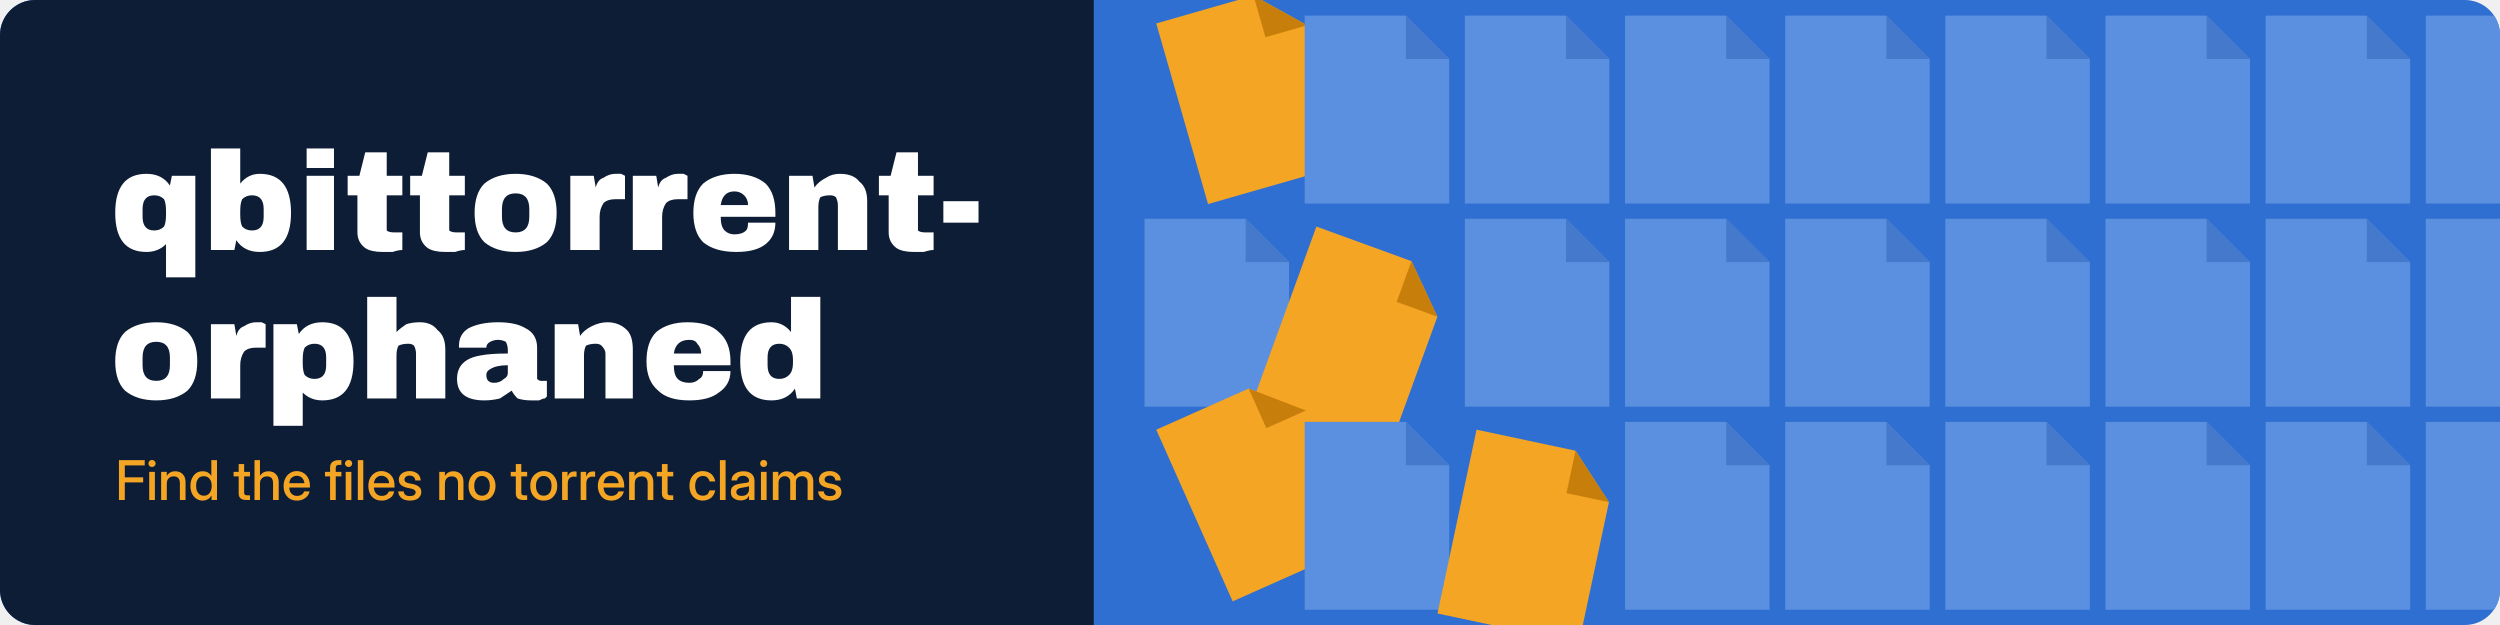
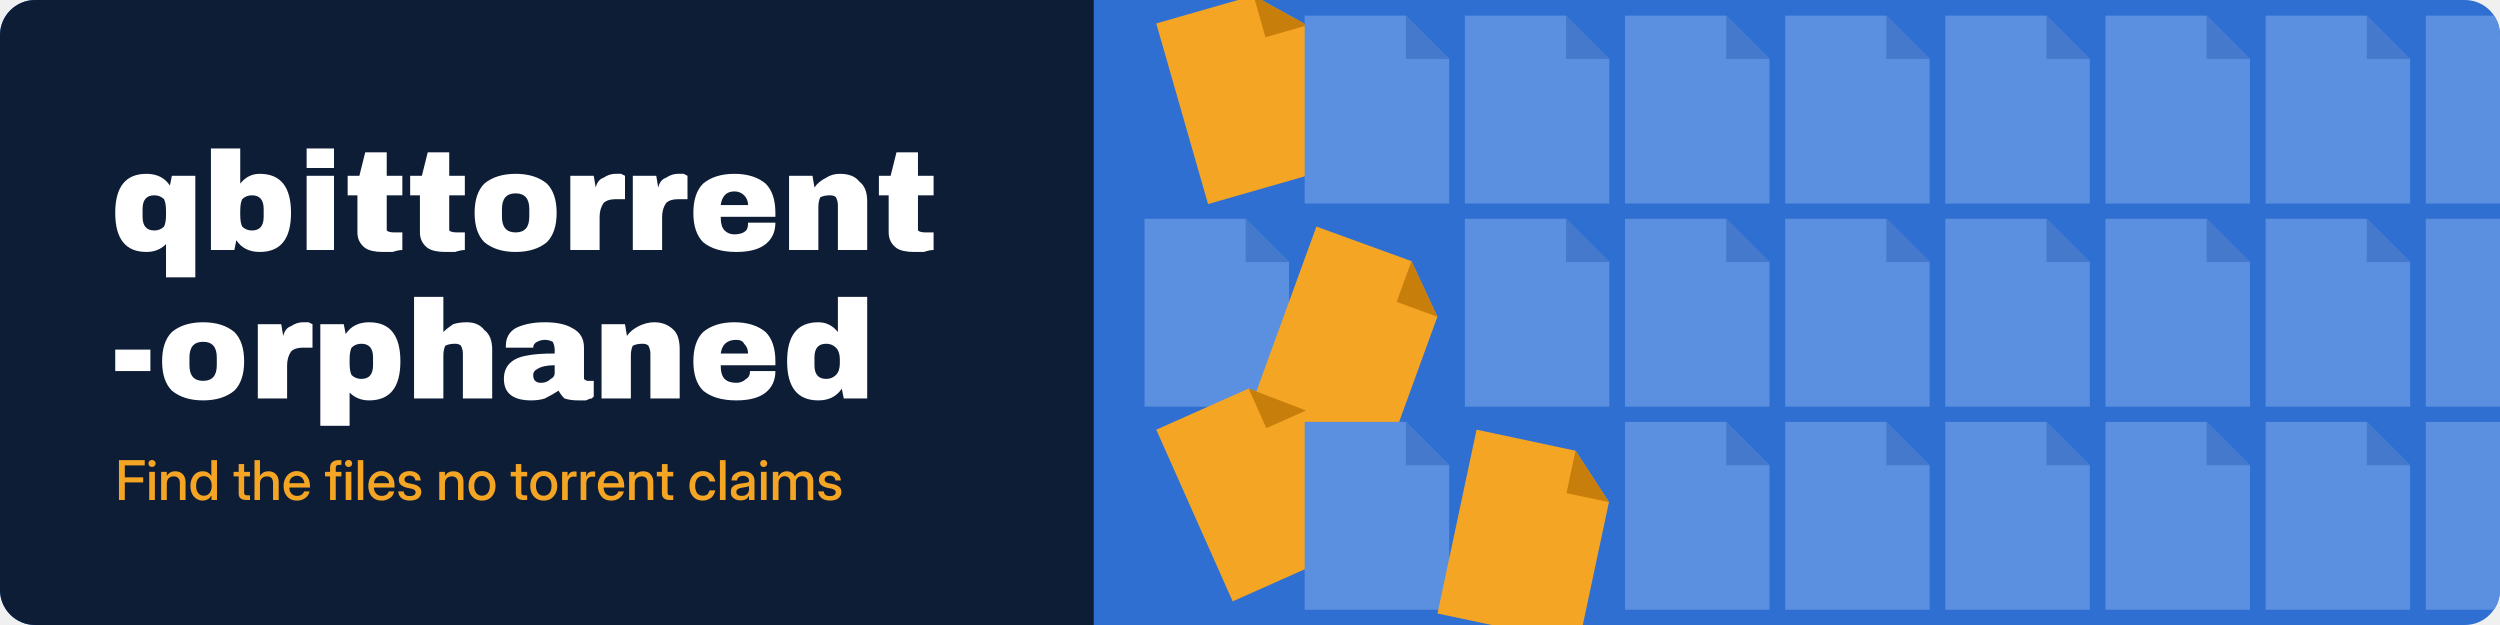
<svg xmlns="http://www.w3.org/2000/svg" viewBox="0 0 1280 320" width="1280" height="320" role="img" aria-label="qbittorrent-orphaned: a wall of files with a few out of line">
  <defs>
    <clipPath id="cl">
      <rect width="1280" height="320" rx="18" />
    </clipPath>
  </defs>
  <g clip-path="url(#cl)">
    <rect width="1280" height="320" fill="#2F6FD1" />
    <g transform="translate(592,12) rotate(-16) scale(1.85)">
      <path d="M0 0 h28 l12 12 v40 h-40 z" fill="#F5A524" />
      <path d="M28 0 v12 h12 z" fill="#C77E0A" />
    </g>
    <g transform="translate(668,8) rotate(0) scale(1.85)">
      <path d="M0 0 h28 l12 12 v40 h-40 z" fill="#5B8FE0" />
      <path d="M28 0 v12 h12 z" fill="#4479CC" />
    </g>
    <g transform="translate(750,8) rotate(0) scale(1.85)">
      <path d="M0 0 h28 l12 12 v40 h-40 z" fill="#5B8FE0" />
      <path d="M28 0 v12 h12 z" fill="#4479CC" />
    </g>
    <g transform="translate(832,8) rotate(0) scale(1.85)">
      <path d="M0 0 h28 l12 12 v40 h-40 z" fill="#5B8FE0" />
      <path d="M28 0 v12 h12 z" fill="#4479CC" />
    </g>
    <g transform="translate(914,8) rotate(0) scale(1.85)">
      <path d="M0 0 h28 l12 12 v40 h-40 z" fill="#5B8FE0" />
      <path d="M28 0 v12 h12 z" fill="#4479CC" />
    </g>
    <g transform="translate(996,8) rotate(0) scale(1.85)">
      <path d="M0 0 h28 l12 12 v40 h-40 z" fill="#5B8FE0" />
      <path d="M28 0 v12 h12 z" fill="#4479CC" />
    </g>
    <g transform="translate(1078,8) rotate(0) scale(1.85)">
      <path d="M0 0 h28 l12 12 v40 h-40 z" fill="#5B8FE0" />
      <path d="M28 0 v12 h12 z" fill="#4479CC" />
    </g>
    <g transform="translate(1160,8) rotate(0) scale(1.85)">
      <path d="M0 0 h28 l12 12 v40 h-40 z" fill="#5B8FE0" />
      <path d="M28 0 v12 h12 z" fill="#4479CC" />
    </g>
    <g transform="translate(1242,8) rotate(0) scale(1.85)">
      <path d="M0 0 h28 l12 12 v40 h-40 z" fill="#5B8FE0" />
      <path d="M28 0 v12 h12 z" fill="#4479CC" />
    </g>
    <g transform="translate(586,112) rotate(0) scale(1.85)">
      <path d="M0 0 h28 l12 12 v40 h-40 z" fill="#5B8FE0" />
      <path d="M28 0 v12 h12 z" fill="#4479CC" />
    </g>
    <g transform="translate(674,116) rotate(20) scale(1.85)">
      <path d="M0 0 h28 l12 12 v40 h-40 z" fill="#F5A524" />
      <path d="M28 0 v12 h12 z" fill="#C77E0A" />
    </g>
    <g transform="translate(750,112) rotate(0) scale(1.85)">
      <path d="M0 0 h28 l12 12 v40 h-40 z" fill="#5B8FE0" />
      <path d="M28 0 v12 h12 z" fill="#4479CC" />
    </g>
    <g transform="translate(832,112) rotate(0) scale(1.85)">
      <path d="M0 0 h28 l12 12 v40 h-40 z" fill="#5B8FE0" />
      <path d="M28 0 v12 h12 z" fill="#4479CC" />
    </g>
    <g transform="translate(914,112) rotate(0) scale(1.85)">
      <path d="M0 0 h28 l12 12 v40 h-40 z" fill="#5B8FE0" />
      <path d="M28 0 v12 h12 z" fill="#4479CC" />
    </g>
    <g transform="translate(996,112) rotate(0) scale(1.85)">
      <path d="M0 0 h28 l12 12 v40 h-40 z" fill="#5B8FE0" />
      <path d="M28 0 v12 h12 z" fill="#4479CC" />
    </g>
    <g transform="translate(1078,112) rotate(0) scale(1.85)">
      <path d="M0 0 h28 l12 12 v40 h-40 z" fill="#5B8FE0" />
      <path d="M28 0 v12 h12 z" fill="#4479CC" />
    </g>
    <g transform="translate(1160,112) rotate(0) scale(1.85)">
      <path d="M0 0 h28 l12 12 v40 h-40 z" fill="#5B8FE0" />
      <path d="M28 0 v12 h12 z" fill="#4479CC" />
    </g>
    <g transform="translate(1242,112) rotate(0) scale(1.85)">
      <path d="M0 0 h28 l12 12 v40 h-40 z" fill="#5B8FE0" />
      <path d="M28 0 v12 h12 z" fill="#4479CC" />
    </g>
    <g transform="translate(592,220) rotate(-24) scale(1.85)">
      <path d="M0 0 h28 l12 12 v40 h-40 z" fill="#F5A524" />
      <path d="M28 0 v12 h12 z" fill="#C77E0A" />
    </g>
    <g transform="translate(668,216) rotate(0) scale(1.85)">
      <path d="M0 0 h28 l12 12 v40 h-40 z" fill="#5B8FE0" />
      <path d="M28 0 v12 h12 z" fill="#4479CC" />
    </g>
    <g transform="translate(756,220) rotate(12) scale(1.85)">
      <path d="M0 0 h28 l12 12 v40 h-40 z" fill="#F5A524" />
      <path d="M28 0 v12 h12 z" fill="#C77E0A" />
    </g>
    <g transform="translate(832,216) rotate(0) scale(1.85)">
      <path d="M0 0 h28 l12 12 v40 h-40 z" fill="#5B8FE0" />
      <path d="M28 0 v12 h12 z" fill="#4479CC" />
    </g>
    <g transform="translate(914,216) rotate(0) scale(1.85)">
      <path d="M0 0 h28 l12 12 v40 h-40 z" fill="#5B8FE0" />
      <path d="M28 0 v12 h12 z" fill="#4479CC" />
    </g>
    <g transform="translate(996,216) rotate(0) scale(1.85)">
      <path d="M0 0 h28 l12 12 v40 h-40 z" fill="#5B8FE0" />
      <path d="M28 0 v12 h12 z" fill="#4479CC" />
    </g>
    <g transform="translate(1078,216) rotate(0) scale(1.85)">
      <path d="M0 0 h28 l12 12 v40 h-40 z" fill="#5B8FE0" />
      <path d="M28 0 v12 h12 z" fill="#4479CC" />
    </g>
    <g transform="translate(1160,216) rotate(0) scale(1.85)">
      <path d="M0 0 h28 l12 12 v40 h-40 z" fill="#5B8FE0" />
      <path d="M28 0 v12 h12 z" fill="#4479CC" />
    </g>
    <g transform="translate(1242,216) rotate(0) scale(1.85)">
      <path d="M0 0 h28 l12 12 v40 h-40 z" fill="#5B8FE0" />
      <path d="M28 0 v12 h12 z" fill="#4479CC" />
    </g>
    <rect width="560" height="320" fill="#0E1D36" />
-     <path fill="#fff" d="M87,95l1-5l12,0l0,52l-15,0l0-17q-4,4-10,4q-8,0-12-5q-4-5-4-15q0-10 4-15q4-5 12-5q8,0 12,6zM73,107l0,4q0,7 6,7q3,0 5-2q1-2 1-6l0-2q0-4-1-6q-2-2-5-2q-6,0-6,7zM133,89q8,0 12,5q4,5 4,15q0,10-4,15q-4,5-12,5q-8,0-12-6l-1,5l-12,0l0-52l15,0l0,18q4-5 10-5zM123,108l0,2q0,4 1,6q2,2 5,2q6,0 6-7l0-4q0-7-6-7q-3,0-5,2q-1,2-1,6zM157,86l0-10l14,0l0,10zM157,128l0-38l14,0l0,38zM206,90l0,10l-8,0l0,14q0,3 0,4q1,1 4,1l4,0l0,9q-2,0-5,1q-3,0-5,0q-6,0-9-2q-4-3-4-8l0-19l-5,0l0-10l6,0l3-12l11,0l0,12zM238,90l0,10l-8,0l0,14q0,3 0,4q1,1 4,1l4,0l0,9q-2,0-5,1q-3,0-5,0q-6,0-9-2q-4-3-4-8l0-19l-5,0l0-10l6,0l3-12l11,0l0,12zM285,109q0,10-5,15q-6,5-16,5q-10,0-16-5q-5-5-5-15q0-10 5-15q6-5 16-5q10,0 16,5q5,5 5,15zM257,107l0,4q0,8 7,8q7,0 7-8l0-4q0-8-7-8q-7,0-7,8zM320,90l0,12l-5,0q-4,0-6,2q-2,3-2,7l0,17l-15,0l0-38l12,0l1,6q1-4 4-5q3-2 6-2q2,0 3,0q2,1 2,1zM352,90l0,12l-5,0q-4,0-6,2q-2,3-2,7l0,17l-15,0l0-38l12,0l1,6q1-4 4-5q3-2 6-2q2,0 3,0q2,1 2,1zM397,109l0,2l-28,0q0,5 2,7q2,2 5,2q4,0 6-2q1-1 1-4l14,0q0,7-5,11q-5,4-15,4q-11,0-17-5q-5-5-5-15q0-10 5-15q6-5 16-5q10,0 16,5q5,5 5,15zM369,105l14,0q0-3-2-5q-2-2-5-2q-6,0-7,7zM444,103l0,25l-15,0l0-23q0-2-1-4q-1-1-3-1q-3,0-5,1q-1,2-1,5l0,22l-15,0l0-38l12,0l1,6q2-3 6-5q3-2 7-2q7,0 10,4q4,3 4,10zM478,90l0,10l-8,0l0,14q0,3 0,4q1,1 4,1l4,0l0,9q-2,0-5,1q-3,0-5,0q-6,0-9-2q-4-3-4-8l0-19l-5,0l0-10l6,0l3-12l11,0l0,12zM483,114l0-11l18,0l0,11z" />
-     <path fill="#fff" d="M101,185q0,10-5,15q-6,5-16,5q-10,0-16-5q-5-5-5-15q0-10 5-15q6-5 16-5q10,0 16,5q5,5 5,15zM73,183l0,4q0,8 7,8q7,0 7-8l0-4q0-8-7-8q-7,0-7,8zM136,166l0,12l-5,0q-4,0-6,2q-2,3-2,7l0,17l-15,0l0-38l12,0l1,6q1-4 4-5q3-2 6-2q2,0 3,0q2,1 2,1zM181,185q0,10-4,15q-4,5-12,5q-6,0-10-4l0,17l-15,0l0-52l12,0l1,5q4-6 12-6q8,0 12,5q4,5 4,15zM155,184l0,2q0,4 1,6q2,2 5,2q6,0 6-7l0-4q0-7-6-7q-3,0-5,2q-1,2-1,6zM215,165q6,0 9,4q4,3 4,10l0,25l-15,0l0-23q0-2-1-4q-1-1-3-1q-3,0-5,1q-1,2-1,5l0,22l-15,0l0-52l15,0l0,18q2-2 5-4q3-1 7-1zM275,178l0,14q0,2 0,2q1,1 2,1l3,0l0,8q-1,1-1,1q-1,0-3,1q-2,0-4,0q-4,0-7-1q-2-2-3-4q-3,2-6,4q-4,1-8,1q-14,0-14-11q0-5 3-8q3-3 9-4q5-1 14-1l0-2q0-2-1-4q-2-1-4-1q-2,0-4,1q-2,1-2,3l0,0l-14,0q0,0 0-1q0-6 5-9q6-3 15-3q9,0 14,3q6,3 6,10zM249,192q0,4 4,4q3,0 5-2q2-1 2-3l0-4q-6,0-9,2q-2,1-2,3zM324,179l0,25l-14,0l0-23q0-2-2-4q-1-1-3-1q-3,0-5,1q-1,2-1,5l0,22l-15,0l0-38l12,0l1,6q2-3 6-5q4-2 8-2q6,0 10,4q3,3 3,10zM374,185l0,2l-29,0q0,5 2,7q2,2 6,2q3,0 5-2q2-1 2-4l14,0q0,7-6,11q-5,4-15,4q-11,0-16-5q-6-5-6-15q0-10 5-15q6-5 16-5q11,0 16,5q6,5 6,15zM345,181l14,0q0-3-2-5q-1-2-4-2q-7,0-8,7zM408,204l-1-5q-4,6-12,6q-8,0-12-5q-4-5-4-15q0-10 4-15q4-5 12-5q6,0 10,5l0-18l15,0l0,52zM393,183l0,4q0,7 6,7q3,0 5-2q2-2 2-6l0-2q0-4-2-6q-2-2-5-2q-6,0-6,7z" />
+     <path fill="#fff" d="M87,95l1-5l12,0l0,52l-15,0l0-17q-4,4-10,4q-8,0-12-5q-4-5-4-15q0-10 4-15q4-5 12-5q8,0 12,6zM73,107l0,4q0,7 6,7q3,0 5-2q1-2 1-6l0-2q0-4-1-6q-2-2-5-2q-6,0-6,7zM133,89q8,0 12,5q4,5 4,15q0,10-4,15q-4,5-12,5q-8,0-12-6l-1,5l-12,0l0-52l15,0l0,18q4-5 10-5zM123,108l0,2q0,4 1,6q2,2 5,2q6,0 6-7l0-4q0-7-6-7q-3,0-5,2q-1,2-1,6zM157,86l0-10l14,0l0,10zM157,128l0-38l14,0l0,38zM206,90l0,10l-8,0l0,14q0,3 0,4q1,1 4,1l4,0l0,9q-2,0-5,1q-3,0-5,0q-6,0-9-2q-4-3-4-8l0-19l-5,0l0-10l6,0l3-12l11,0l0,12zM238,90l0,10l-8,0l0,14q0,3 0,4q1,1 4,1l4,0l0,9q-2,0-5,1q-3,0-5,0q-6,0-9-2q-4-3-4-8l0-19l-5,0l0-10l6,0l3-12l11,0l0,12zM285,109q0,10-5,15q-6,5-16,5q-10,0-16-5q-5-5-5-15q0-10 5-15q6-5 16-5q10,0 16,5q5,5 5,15zM257,107l0,4q0,8 7,8q7,0 7-8l0-4q0-8-7-8q-7,0-7,8zM320,90l0,12l-5,0q-4,0-6,2q-2,3-2,7l0,17l-15,0l0-38l12,0l1,6q1-4 4-5q3-2 6-2q2,0 3,0q2,1 2,1zM352,90l0,12l-5,0q-4,0-6,2q-2,3-2,7l0,17l-15,0l0-38l12,0l1,6q1-4 4-5q3-2 6-2q2,0 3,0q2,1 2,1zM397,109l0,2l-28,0q0,5 2,7q2,2 5,2q4,0 6-2q1-1 1-4l14,0q0,7-5,11q-5,4-15,4q-11,0-17-5q-5-5-5-15q0-10 5-15q6-5 16-5q10,0 16,5q5,5 5,15zM369,105l14,0q0-3-2-5q-2-2-5-2q-6,0-7,7zM444,103l0,25l-15,0l0-23q0-2-1-4q-1-1-3-1q-3,0-5,1q-1,2-1,5l0,22l-15,0l0-38l12,0l1,6q2-3 6-5q3-2 7-2q7,0 10,4q4,3 4,10zM478,90l0,10l-8,0l0,14q0,3 0,4q1,1 4,1l4,0l0,9q-2,0-5,1q-3,0-5,0q-6,0-9-2q-4-3-4-8l0-19l-5,0l0-10l6,0l3-12l11,0l0,12z" />
+     <path fill="#fff" d="M59,190l0-11l18,0l0,11zM125,185q0,10-5,15q-6,5-16,5q-10,0-16-5q-5-5-5-15q0-10 5-15q6-5 16-5q10,0 16,5q5,5 5,15zM97,183l0,4q0,8 7,8q7,0 7-8l0-4q0-8-7-8q-7,0-7,8zM160,166l0,12l-5,0q-4,0-6,2q-2,3-2,7l0,17l-15,0l0-38l12,0l1,6q1-4 4-5q3-2 6-2q2,0 3,0q2,1 2,1zM205,185q0,10-4,15q-4,5-12,5q-6,0-10-4l0,17l-15,0l0-52l12,0l1,5q4-6 12-6q8,0 12,5q4,5 4,15zM179,184l0,2q0,4 1,6q2,2 5,2q6,0 6-7l0-4q0-7-6-7q-3,0-5,2q-1,2-1,6zM239,165q6,0 9,4q4,3 4,10l0,25l-15,0l0-23q0-2-1-4q-1-1-3-1q-3,0-5,1q-1,2-1,5l0,22l-15,0l0-52l15,0l0,18q2-2 5-4q3-1 7-1zM299,178l0,14q0,2 0,2q1,1 2,1l3,0l0,8q-1,1-1,1q-1,0-3,1q-2,0-4,0q-4,0-7-1q-2-2-3-4q-3,2-7,4q-3,1-7,1q-14,0-14-11q0-5 3-8q3-3 9-4q5-1 14-1l0-2q0-2-1-4q-2-1-4-1q-2,0-4,1q-2,1-2,3l0,0l-14,0q0,0 0-1q0-6 5-9q6-3 15-3q9,0 14,3q6,3 6,10zM273,192q0,4 4,4q3,0 5-2q2-1 2-3l0-4q-6,0-9,2q-2,1-2,3zM348,179l0,25l-15,0l0-23q0-2-1-4q-1-1-3-1q-3,0-5,1q-1,2-1,5l0,22l-15,0l0-38l12,0l1,6q2-3 6-5q4-2 8-2q6,0 10,4q3,3 3,10zM397,185l0,2l-28,0q0,5 2,7q2,2 6,2q3,0 5-2q2-1 2-4l13,0q0,7-5,11q-5,4-15,4q-11,0-17-5q-5-5-5-15q0-10 5-15q6-5 16-5q10,0 16,5q5,5 5,15zM369,181l14,0q0-3-2-5q-1-2-4-2q-7,0-8,7zM432,204l-1-5q-4,6-12,6q-8,0-12-5q-4-5-4-15q0-10 4-15q4-5 12-5q6,0 10,5l0-18l15,0l0,52zM417,183l0,4q0,7 6,7q3,0 5-2q2-2 2-6l0-2q0-4-2-6q-2-2-5-2q-6,0-6,7z" />
    <path fill="#F5A524" d="M60.9,256l0-20.4l13.2,0l0,2.7l-10.2,0l0,6.1l9.4,0l0,2.6l-9.4,0l0,9zM76.4,256l0-14.4l2.9,0l0,14.4zM77.8,239.1q-.7,0-1.3-.5q-.5-.6-.5-1.3q0-.7 .5-1.3q.6-.5 1.3-.5q.8,0 1.3,.5q.6,.6 .6,1.3q0,.7-.6,1.3q-.5,.5-1.3,.5zM85.4,247.7l0,8.3l-2.9,0l0-14.4l2.9,0l0,3.5l-.7,0q.7-1.9 2-2.9q1.2-.9 3-.9q1.5,0 2.7,.6q1.2,.7 1.9,1.9q.7,1.3 .7,3.2l0,9l-2.9,0l0-8.6q0-1.8-.9-2.7q-.8-.8-2.3-.8q-1,0-1.8,.4q-.7,.4-1.2,1.2q-.5,.8-.5,2.2zM103.8,256.3q-1.9,0-3.3-1q-1.4-.9-2.2-2.6q-.8-1.7-.8-3.9q0-2.2 .8-3.9q.8-1.7 2.2-2.7q1.4-.9 3.2-.9q1,0 1.8,.2q.9,.3 1.5,.8q.7,.5 1.2,1.4l0,0l0-8.1l2.9,0l0,20.4l-2.8,0l0-2.2l-.1,0q-.5,.8-1.1,1.4q-.7,.5-1.6,.8q-.8,.3-1.7,.3zM104.3,253.8q1.3,0 2.2-.6q.9-.6 1.4-1.8q.5-1.1 .5-2.6q0-1.6-.5-2.7q-.5-1.1-1.4-1.7q-.9-.6-2.2-.6q-1.1,0-2,.5q-.9,.6-1.4,1.7q-.5,1.1-.5,2.8q0,1.6 .5,2.7q.5,1.1 1.4,1.7q.9,.6 2,.6zM128,241.6l0,2.3l-8.4,0l0-2.3zM122.2,237.6l2.8,0l0,14.6q0,.8 .4,1.1q.3,.3 1.2,.3q.3,0 .7,0q.4,0 .7,0l0,2.4q-.4,0-.9,0q-.5,0-.9,0q-2.1,0-3.1-.9q-.9-.8-.9-2.5zM133.1,247.7l0,8.3l-2.8,0l0-20.4l2.8,0l0,9.5l-.7,0q.7-1.9 2-2.9q1.3-.9 3-.9q1.5,0 2.7,.6q1.2,.7 1.9,1.9q.7,1.3 .7,3.2l0,9l-2.9,0l0-8.6q0-1.8-.8-2.7q-.9-.8-2.4-.8q-1,0-1.7,.4q-.8,.4-1.3,1.2q-.5,.8-.5,2.2zM152.1,256.3q-2.2,0-3.7-.9q-1.5-1-2.4-2.7q-.8-1.7-.8-3.9q0-2.2 .9-3.9q.8-1.7 2.4-2.7q1.5-1 3.4-1q1.6,0 2.8,.6q1.2,.5 2.1,1.5q.9,1 1.4,2.4q.5,1.4 .5,3.1l0,.8l-12.2,0l0-2.2l10.7,0l-1.3,.6q0-1.3-.5-2.3q-.5-1-1.3-1.5q-.9-.6-2.1-.6q-1.2,0-2.1,.6q-.9,.5-1.4,1.5q-.4,1-.4,2.3l0,1.3q0,1.4 .4,2.4q.5,1 1.4,1.6q.9,.6 2.2,.6q1,0 1.7-.3q.7-.3 1.2-.8q.5-.5 .7-1.2l2.8,0q-.3,1.4-1.2,2.5q-.9,1-2.2,1.6q-1.4,.6-3,.6zM174.8,241.6l0,2.3l-8.4,0l0-2.3zM169,256l0-16.8q0-1.1 .5-1.9q.5-.8 1.4-1.2q.9-.5 2.2-.5q.6,0 1.1,0q.5,0 .6,0l0,2.4q-.1,0-.5,0q-.5,0-.7,0q-.9,0-1.3,.4q-.4,.4-.4,1.3l0,16.3zM177,256l0-14.4l2.9,0l0,14.4zM178.5,239.1q-.8,0-1.3-.5q-.6-.6-.6-1.3q0-.7 .6-1.3q.5-.5 1.3-.5q.7,0 1.3,.5q.5,.6 .5,1.3q0,.7-.5,1.3q-.6,.5-1.3,.5zM186,235.6l0,20.4l-2.8,0l0-20.4zM195.5,256.3q-2.2,0-3.7-.9q-1.6-1-2.4-2.7q-.8-1.7-.8-3.9q0-2.2 .8-3.9q.9-1.7 2.4-2.7q1.5-1 3.5-1q1.5,0 2.8,.6q1.2,.5 2.1,1.5q.9,1 1.4,2.4q.4,1.4 .4,3.1l0,.8l-12.1,0l0-2.2l10.6,0l-1.2,.6q0-1.3-.5-2.3q-.5-1-1.4-1.5q-.9-.6-2.1-.6q-1.2,0-2,.6q-.9,.5-1.4,1.5q-.5,1-.5,2.3l0,1.3q0,1.4 .5,2.4q.5,1 1.4,1.6q.9,.6 2.2,.6q.9,0 1.7-.3q.7-.3 1.2-.8q.4-.5 .7-1.2l2.7,0q-.2,1.4-1.1,2.5q-.9,1-2.3,1.6q-1.3,.6-2.9,.6zM209.9,256.3q-1.7,0-3-.5q-1.3-.5-2.1-1.6q-.8-1-.9-2.6l2.8,0q.1,1.2 .9,1.8q.8,.6 2.2,.6q1.4,0 2.2-.5q.8-.6 .8-1.4q0-.8-.6-1.2q-.5-.5-1.5-.7l-2.4-.5q-2-.5-3.1-1.5q-1-1-1-2.6q0-1.3 .7-2.3q.7-1 1.9-1.5q1.3-.6 2.9-.6q1.6,0 2.9,.6q1.3,.6 2,1.6q.7,1.1 .8,2.6l-2.8,0q0-1.1-.8-1.8q-.8-.7-2.1-.7q-1.2,0-1.9,.6q-.7,.6-.7,1.4q0,.8 .5,1.2q.6,.5 1.5,.7l2.5,.5q2.1,.5 3.1,1.5q1,.9 1,2.5q0,1.4-.8,2.4q-.7,1-2,1.5q-1.3,.5-3,.5zM227.8,247.7l0,8.3l-2.9,0l0-14.4l2.9,0l0,3.5l-.7,0q.7-1.9 2-2.9q1.2-.9 3-.9q1.5,0 2.7,.6q1.2,.7 1.9,1.9q.6,1.3 .6,3.2l0,9l-2.8,0l0-8.6q0-1.8-.9-2.7q-.8-.8-2.3-.8q-1,0-1.8,.4q-.8,.4-1.2,1.2q-.5,.8-.5,2.2zM246.8,256.3q-2.1,0-3.6-.9q-1.6-1-2.5-2.7q-.8-1.7-.8-3.9q0-2.2 .8-3.9q.9-1.7 2.5-2.7q1.5-1 3.6-1q2.1,0 3.6,1q1.6,1 2.4,2.7q.9,1.7 .9,3.9q0,2.2-.9,3.9q-.8,1.7-2.4,2.7q-1.5,.9-3.6,.9zM246.8,253.8q1.2,0 2.1-.6q.9-.6 1.4-1.7q.5-1.2 .5-2.7q0-1.6-.5-2.7q-.5-1.1-1.4-1.7q-.9-.7-2.1-.7q-1.2,0-2.1,.6q-.9,.7-1.4,1.8q-.5,1.1-.5,2.7q0,1.5 .5,2.7q.5,1.1 1.4,1.7q.9,.6 2.1,.6zM269.9,241.6l0,2.3l-8.4,0l0-2.3zM264.1,237.6l2.8,0l0,14.6q0,.8 .4,1.1q.3,.3 1.2,.3q.3,0 .7,0q.4,0 .7,0l0,2.4q-.4,0-.9,0q-.5,0-.9,0q-2.1,0-3.1-.9q-.9-.8-.9-2.5zM278.4,256.3q-2.1,0-3.6-.9q-1.6-1-2.5-2.7q-.8-1.7-.8-3.9q0-2.2 .8-3.9q.9-1.7 2.5-2.7q1.5-1 3.6-1q2,0 3.6,1q1.5,1 2.4,2.7q.9,1.7 .9,3.9q0,2.2-.9,3.9q-.9,1.7-2.4,2.7q-1.6,.9-3.6,.9zM278.4,253.8q1.2,0 2.1-.6q.9-.6 1.4-1.7q.5-1.2 .5-2.7q0-1.6-.5-2.7q-.5-1.1-1.4-1.7q-.9-.7-2.1-.7q-1.3,0-2.1,.6q-.9,.7-1.4,1.8q-.5,1.1-.5,2.7q0,1.5 .5,2.7q.5,1.1 1.3,1.7q.9,.6 2.2,.6zM287.8,256l0-14.4l2.8,0l0,2.3l.1,0q.4-1.2 1.2-1.9q.9-.6 2.2-.6q.4,0 .7,0q.2,0 .4,.1l0,2.6q-.2,0-.6,0q-.4-.1-.9-.1q-.8,0-1.5,.4q-.7,.3-1.1,1.1q-.4,.8-.4,2l0,8.5zM297.3,256l0-14.4l2.8,0l0,2.3l.1,0q.4-1.2 1.2-1.9q.9-.6 2.2-.6q.4,0 .7,0q.2,0 .4,.1l0,2.6q-.2,0-.6,0q-.4-.1-.9-.1q-.8,0-1.5,.4q-.7,.3-1.1,1.1q-.4,.8-.4,2l0,8.5zM313,256.3q-2.1,0-3.7-.9q-1.5-1-2.3-2.7q-.9-1.7-.9-3.9q0-2.2 .9-3.9q.9-1.7 2.4-2.7q1.5-1 3.5-1q1.5,0 2.7,.6q1.3,.5 2.2,1.5q.8,1 1.3,2.4q.5,1.4 .5,3.1l0,.8l-12.2,0l0-2.2l10.7,0l-1.3,.6q0-1.3-.5-2.3q-.4-1-1.3-1.5q-.9-.6-2.1-.6q-1.2,0-2.1,.6q-.9,.5-1.3,1.5q-.5,1-.5,2.3l0,1.3q0,1.4 .5,2.4q.4,1 1.3,1.6q1,.6 2.3,.6q.9,0 1.6-.3q.7-.3 1.2-.8q.5-.5 .7-1.2l2.8,0q-.3,1.4-1.2,2.5q-.9,1-2.2,1.6q-1.4,.6-3,.6zM325,247.7l0,8.3l-2.9,0l0-14.4l2.8,0l0,3.5l-.7,0q.8-1.9 2-2.9q1.3-.9 3.1-.9q1.5,0 2.7,.6q1.1,.7 1.8,1.9q.7,1.3 .7,3.2l0,9l-2.9,0l0-8.6q0-1.8-.8-2.7q-.8-.8-2.3-.8q-1,0-1.8,.4q-.8,.4-1.3,1.2q-.4,.8-.4,2.2zM344.7,241.6l0,2.3l-8.4,0l0-2.3zM338.9,237.6l2.9,0l0,14.6q0,.8 .3,1.1q.3,.3 1.2,.3q.3,0 .7,0q.4,0 .7,0l0,2.4q-.3,0-.8,0q-.5,0-1,0q-2,0-3-.9q-1-.8-1-2.5zM359.8,256.3q-2,0-3.6-.9q-1.5-1-2.4-2.7q-.8-1.7-.8-3.9q0-2.2 .8-3.9q.9-1.7 2.4-2.7q1.6-1 3.6-1q1.3,0 2.4,.4q1.1,.4 2,1.1q.8,.7 1.3,1.7q.5,.9 .7,2.1l-2.9,0q-.1-.6-.4-1.1q-.3-.5-.7-.9q-.4-.4-1-.6q-.6-.2-1.3-.2q-1.3,0-2.2,.7q-.9,.6-1.3,1.7q-.5,1.2-.5,2.7q0,1.5 .5,2.7q.4,1.1 1.3,1.7q.9,.6 2.2,.6q.7,0 1.3-.2q.6-.2 1-.5q.4-.4 .6-.9q.3-.5 .5-1.1l2.9,0q-.2,1.1-.7,2q-.5,1-1.3,1.7q-.9,.7-2,1.1q-1.1,.4-2.4,.4zM371.5,235.6l0,20.4l-2.9,0l0-20.4zM379.2,256.2q-1.5,0-2.6-.5q-1.1-.5-1.8-1.4q-.6-1-.6-2.4q0-1.3 .4-2.1q.5-.7 1.3-1.2q.8-.5 1.8-.7q1.1-.3 2.2-.4q1.3-.2 2.1-.3q.8-.1 1.1-.3q.4-.2 .4-.7l0-.2q0-.7-.4-1.2q-.3-.5-1-.8q-.6-.4-1.6-.4q-.9,0-1.6,.3q-.7,.3-1.1,.9q-.4,.5-.5,1.2l-2.8,0q.1-1.4 .8-2.5q.8-1 2.1-1.6q1.4-.6 3.2-.6q1.3,0 2.4,.3q1,.4 1.8,1q.7,.6 1.1,1.5q.4,.9 .4,2l0,9.9l-2.8,0l0-2.1l-.1,0q-.3,.6-.8,1.2q-.5,.5-1.4,.8q-.8,.3-2,.3zM379.7,253.9q1.3,0 2.1-.4q.9-.5 1.3-1.3q.4-.7 .4-1.6l0-1.7q-.2,.1-.5,.2q-.3,.1-.8,.2q-.5,.1-1.1,.2q-.5,.1-1.1,.2q-.8,.1-1.5,.3q-.6,.3-1.1,.7q-.4,.5-.4,1.2q0,.6 .3,1.1q.4,.4 1,.7q.6,.2 1.4,.2zM389.6,256l0-14.4l2.9,0l0,14.4zM391,239.1q-.8,0-1.3-.5q-.5-.6-.5-1.3q0-.7 .5-1.3q.5-.5 1.3-.5q.8,0 1.3,.5q.5,.6 .5,1.3q0,.7-.5,1.3q-.5,.5-1.3,.5zM395.7,256l0-14.4l2.8,0l0,3l-.3,0q.5-1.1 1.1-1.8q.7-.8 1.6-1.1q.9-.4 1.9-.4q1.7,0 2.9,.9q1.2,1 1.5,2.4l-.5,0q.3-.9 1-1.7q.7-.7 1.7-1.2q.9-.4 2.1-.4q1.4,0 2.5,.6q1.1,.6 1.7,1.7q.7,1.2 .7,2.9l0,9.5l-2.9,0l0-9.3q0-1.5-.9-2.2q-.9-.7-2-.7q-1,0-1.7,.4q-.7,.4-1.1,1.1q-.3,.7-.3,1.7l0,9l-2.9,0l0-9.4q0-1.3-.8-2q-.8-.8-2-.8q-.9,0-1.6,.4q-.7,.4-1.2,1.2q-.4,.7-.4,1.9l0,8.7zM425,256.3q-1.7,0-3-.5q-1.3-.5-2.1-1.6q-.9-1-1-2.6l2.9,0q.1,1.2 .9,1.8q.8,.6 2.2,.6q1.4,0 2.2-.5q.8-.6 .8-1.4q0-.8-.6-1.2q-.6-.5-1.5-.7l-2.4-.5q-2-.5-3.1-1.5q-1-1-1-2.6q0-1.3 .7-2.3q.6-1 1.9-1.5q1.2-.6 2.9-.6q1.6,0 2.9,.6q1.2,.6 2,1.6q.7,1.1 .8,2.6l-2.8,0q0-1.1-.8-1.8q-.8-.7-2.1-.7q-1.2,0-1.9,.6q-.7,.6-.7,1.4q0,.8 .5,1.2q.6,.5 1.5,.7l2.5,.5q2.1,.5 3.1,1.5q1,.9 1,2.5q0,1.4-.8,2.4q-.7,1-2,1.5q-1.3,.5-3,.5z" />
  </g>
</svg>
